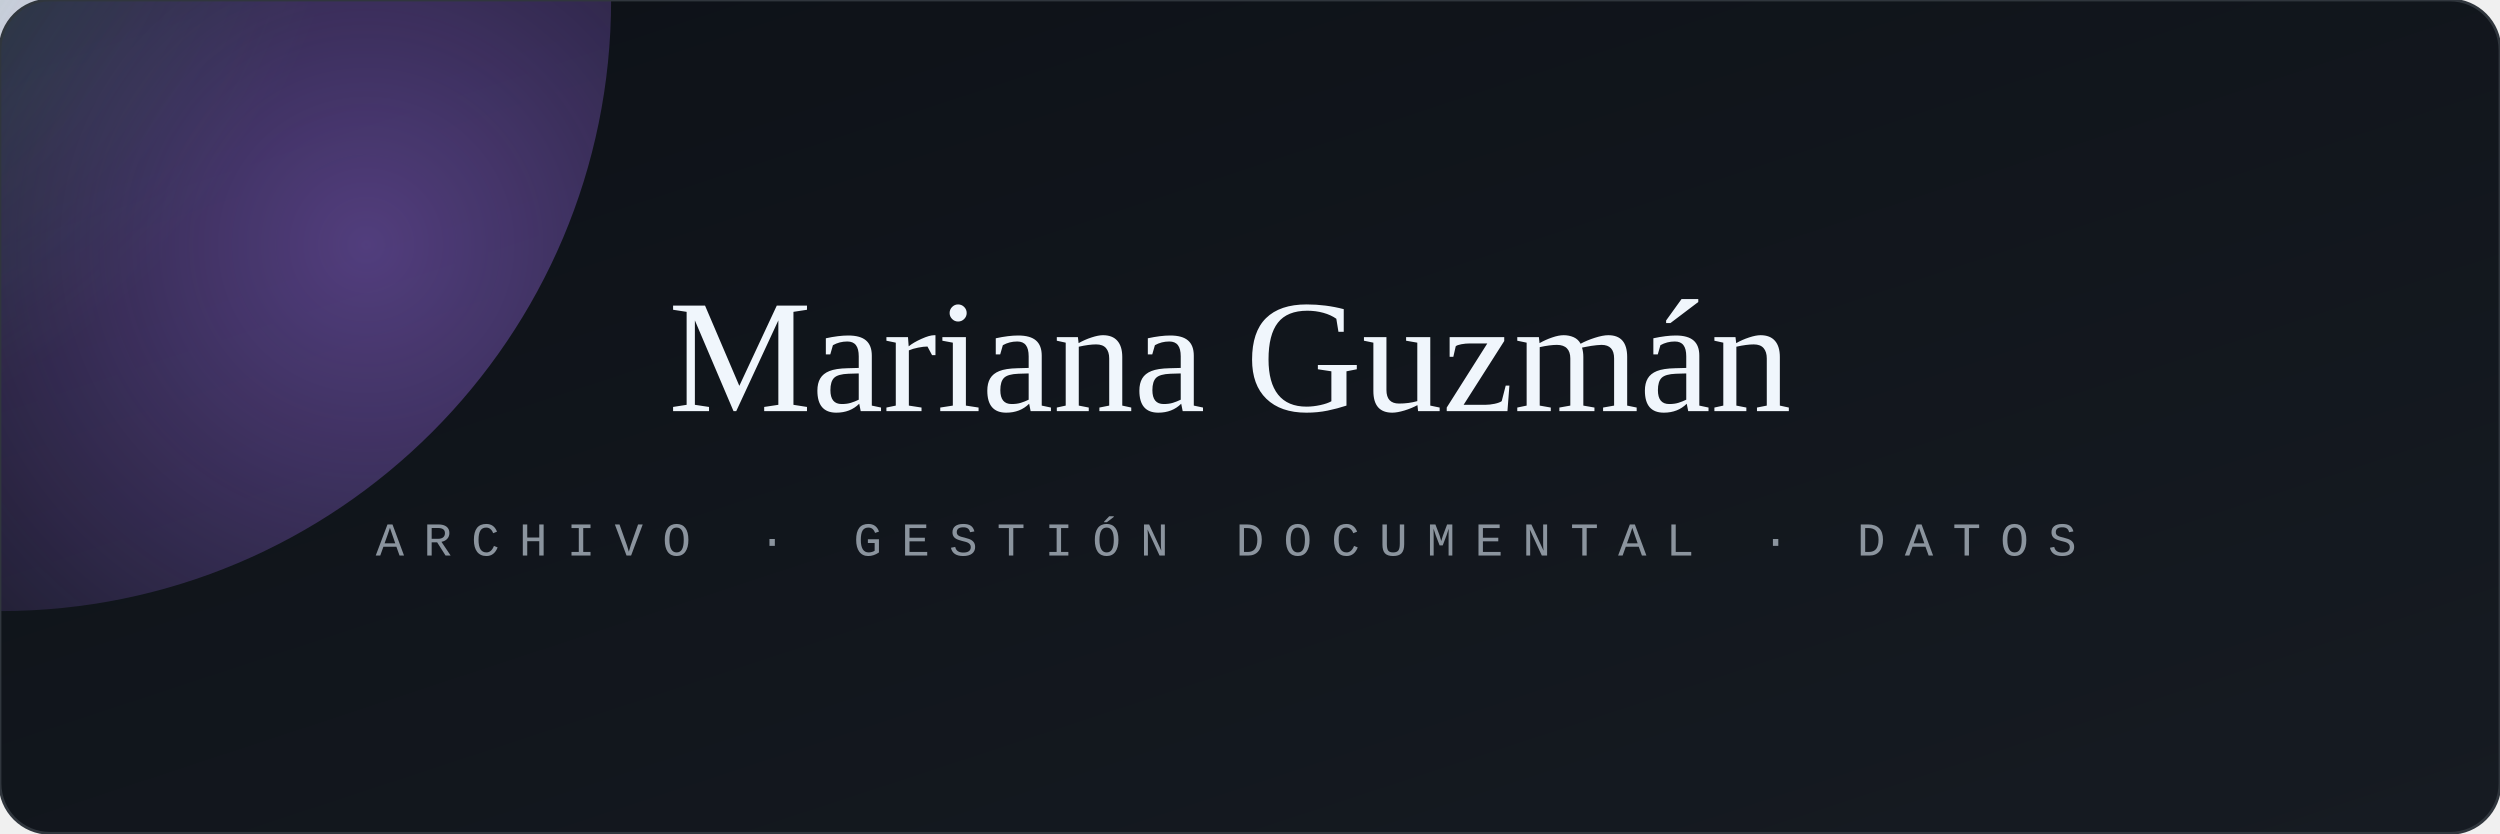
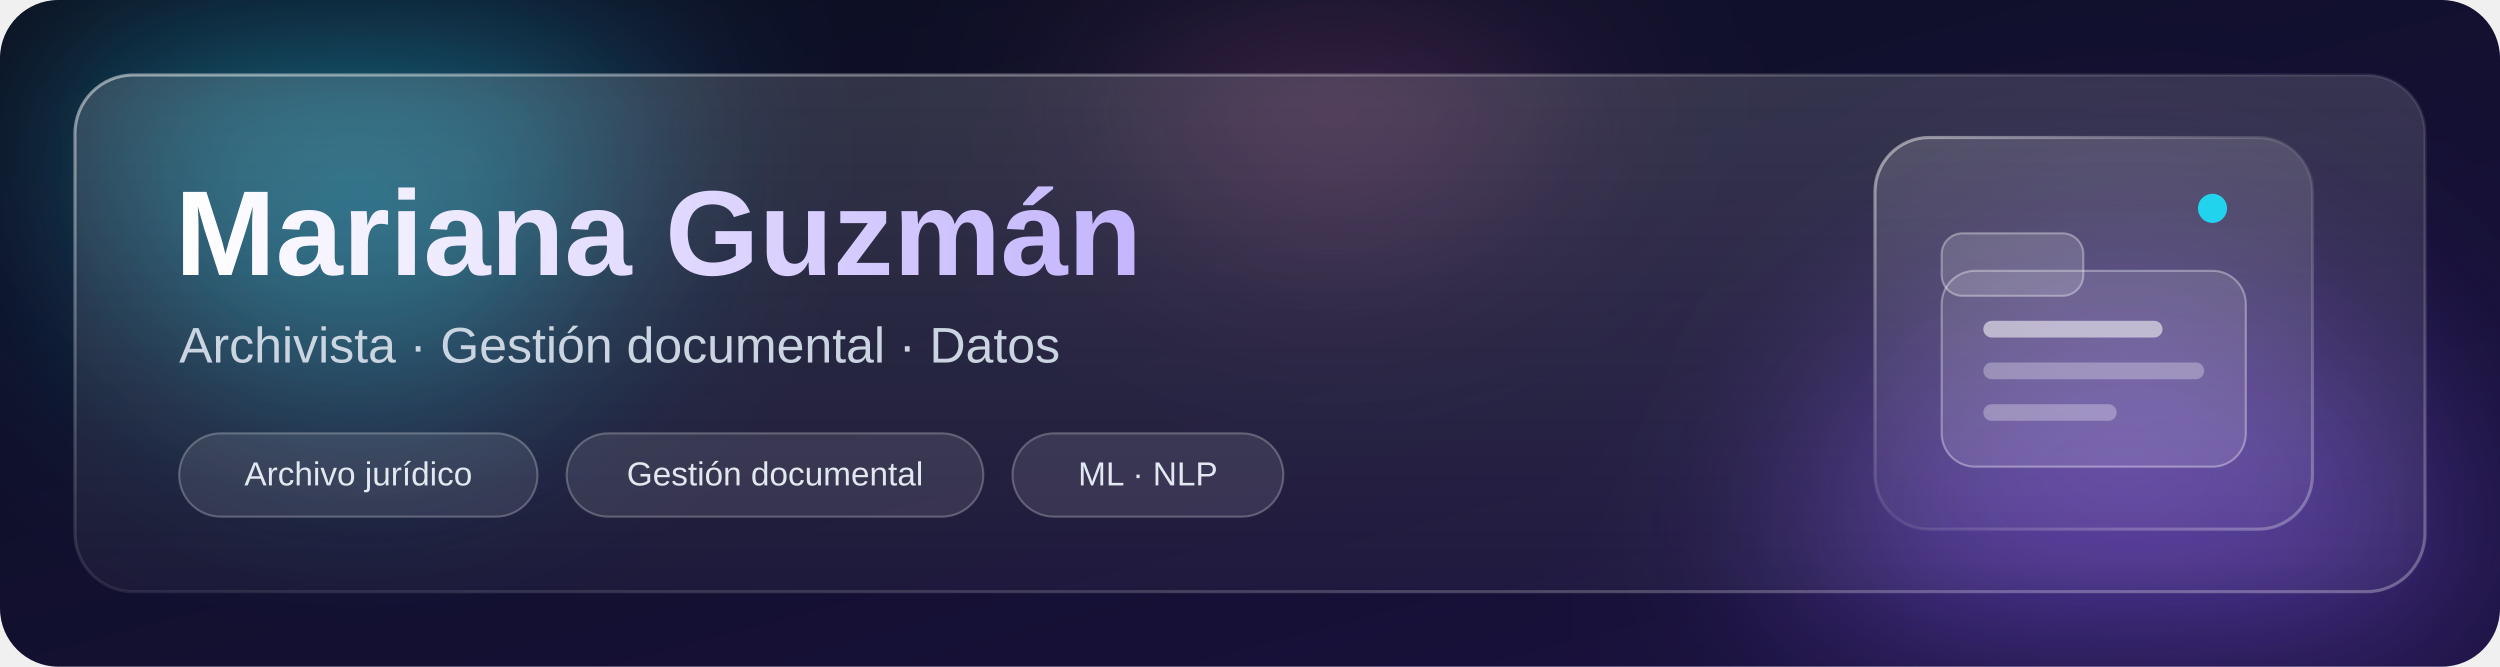
- <svg xmlns="http://www.w3.org/2000/svg" viewBox="0 0 900 300" width="100%">
+ <svg xmlns="http://www.w3.org/2000/svg" width="1200" height="320" viewBox="0 0 1200 320" role="img" aria-label="Mariana Guzmán — Archivo, Gestión Documental, Datos">
  <defs>
    <linearGradient id="bg" x1="0" y1="0" x2="1" y2="1">
-       <stop offset="0" stop-color="#0d1117" />
-       <stop offset="1" stop-color="#161b22" />
+       <stop offset="0" stop-color="#0a0f1f" />
+       <stop offset="1" stop-color="#1b1140" />
    </linearGradient>
-     <radialGradient id="g1" cx="0.2" cy="0.3" r="0.6">
-       <stop offset="0" stop-color="#2ea043" stop-opacity="0.45" />
-       <stop offset="1" stop-color="#2ea043" stop-opacity="0" />
-     </radialGradient>
-     <radialGradient id="g2" cx="0.8" cy="0.7" r="0.6">
-       <stop offset="0" stop-color="#a371f7" stop-opacity="0.45" />
-       <stop offset="1" stop-color="#a371f7" stop-opacity="0" />
-     </radialGradient>
+     <filter id="blur" x="-60%" y="-60%" width="220%" height="220%">
+       <feGaussianBlur stdDeviation="55" />
+     </filter>
+     <linearGradient id="glass" x1="0" y1="0" x2="0" y2="1">
+       <stop offset="0" stop-color="#ffffff" stop-opacity="0.15" />
+       <stop offset="1" stop-color="#ffffff" stop-opacity="0.04" />
+     </linearGradient>
+     <linearGradient id="rim" x1="0" y1="0" x2="1" y2="1">
+       <stop offset="0" stop-color="#ffffff" stop-opacity="0.50" />
+       <stop offset="0.5" stop-color="#ffffff" stop-opacity="0.08" />
+       <stop offset="1" stop-color="#ffffff" stop-opacity="0.30" />
+     </linearGradient>
+     <linearGradient id="name" x1="0" y1="0" x2="1" y2="0">
+       <stop offset="0" stop-color="#ffffff" />
+       <stop offset="1" stop-color="#c4b5fd" />
+     </linearGradient>
+     <clipPath id="clip">
+       <rect width="1200" height="320" rx="28" />
+     </clipPath>
  </defs>
-   <rect width="900" height="300" rx="18" fill="url(#bg)" />
-   <circle r="220" fill="url(#g1)">
-     <animate attributeName="cx" values="180;360;180" dur="12s" repeatCount="indefinite" />
-     <animate attributeName="cy" values="100;180;100" dur="12s" repeatCount="indefinite" />
-   </circle>
-   <circle r="220" fill="url(#g2)">
-     <animate attributeName="cx" values="720;540;720" dur="14s" repeatCount="indefinite" />
-     <animate attributeName="cy" values="210;110;210" dur="14s" repeatCount="indefinite" />
-   </circle>
-   <rect width="900" height="300" rx="18" fill="none" stroke="#30363d" />
-   <text x="450" y="148" text-anchor="middle" font-family="Georgia, 'Times New Roman', serif" font-size="58" fill="#f0f6fc">Mariana Guzmán
-     <animate attributeName="opacity" values="0;1" dur="1.6s" fill="freeze" />
-   </text>
-   <text x="450" y="200" text-anchor="middle" font-family="'Courier New', monospace" font-size="17" letter-spacing="7" fill="#8b949e">ARCHIVO · GESTIÓN DOCUMENTAL · DATOS
-     <animate attributeName="opacity" values="0;0;1" keyTimes="0;0.4;1" dur="2.4s" fill="freeze" />
-   </text>
+   <g clip-path="url(#clip)">
+     <rect width="1200" height="320" fill="url(#bg)" />
+     <circle cx="170" cy="60" r="130" fill="#22d3ee" opacity="0.45" filter="url(#blur)" />
+     <circle cx="1020" cy="285" r="150" fill="#8b5cf6" opacity="0.55" filter="url(#blur)" />
+     <circle cx="640" cy="-10" r="110" fill="#f472b6" opacity="0.30" filter="url(#blur)" />
+     <rect x="36" y="36" width="1128" height="248" rx="28" fill="url(#glass)" stroke="url(#rim)" stroke-width="1.5" />
+     <text x="84" y="132" font-family="'Segoe UI', 'Helvetica Neue', Arial, sans-serif" font-size="58" font-weight="700" fill="url(#name)">Mariana Guzmán</text>
+     <text x="86" y="174" font-family="'Segoe UI', 'Helvetica Neue', Arial, sans-serif" font-size="24" fill="#cbd5e1">Archivista · Gestión documental · Datos</text>
+     <g font-family="'Segoe UI', 'Helvetica Neue', Arial, sans-serif" font-size="16" fill="#e2e8f0" text-anchor="middle">
+       <rect x="86" y="208" width="172" height="40" rx="20" fill="#ffffff" fill-opacity="0.10" stroke="#ffffff" stroke-opacity="0.25" />
+       <text x="172" y="233">Archivo jurídico</text>
+       <rect x="272" y="208" width="200" height="40" rx="20" fill="#ffffff" fill-opacity="0.10" stroke="#ffffff" stroke-opacity="0.25" />
+       <text x="372" y="233">Gestión documental</text>
+       <rect x="486" y="208" width="130" height="40" rx="20" fill="#ffffff" fill-opacity="0.10" stroke="#ffffff" stroke-opacity="0.25" />
+       <text x="551" y="233">ML · NLP</text>
+     </g>
+     <rect x="900" y="66" width="210" height="188" rx="26" fill="url(#glass)" stroke="url(#rim)" stroke-width="1.5" />
+     <rect x="932" y="112" width="68" height="30" rx="10" fill="#ffffff" fill-opacity="0.16" stroke="#ffffff" stroke-opacity="0.35" />
+     <rect x="932" y="130" width="146" height="94" rx="16" fill="#ffffff" fill-opacity="0.12" stroke="#ffffff" stroke-opacity="0.35" />
+     <rect x="952" y="154" width="86" height="8" rx="4" fill="#ffffff" fill-opacity="0.55" />
+     <rect x="952" y="174" width="106" height="8" rx="4" fill="#ffffff" fill-opacity="0.30" />
+     <rect x="952" y="194" width="64" height="8" rx="4" fill="#ffffff" fill-opacity="0.30" />
+     <circle cx="1062" cy="100" r="7" fill="#22d3ee" />
+   </g>
</svg>
